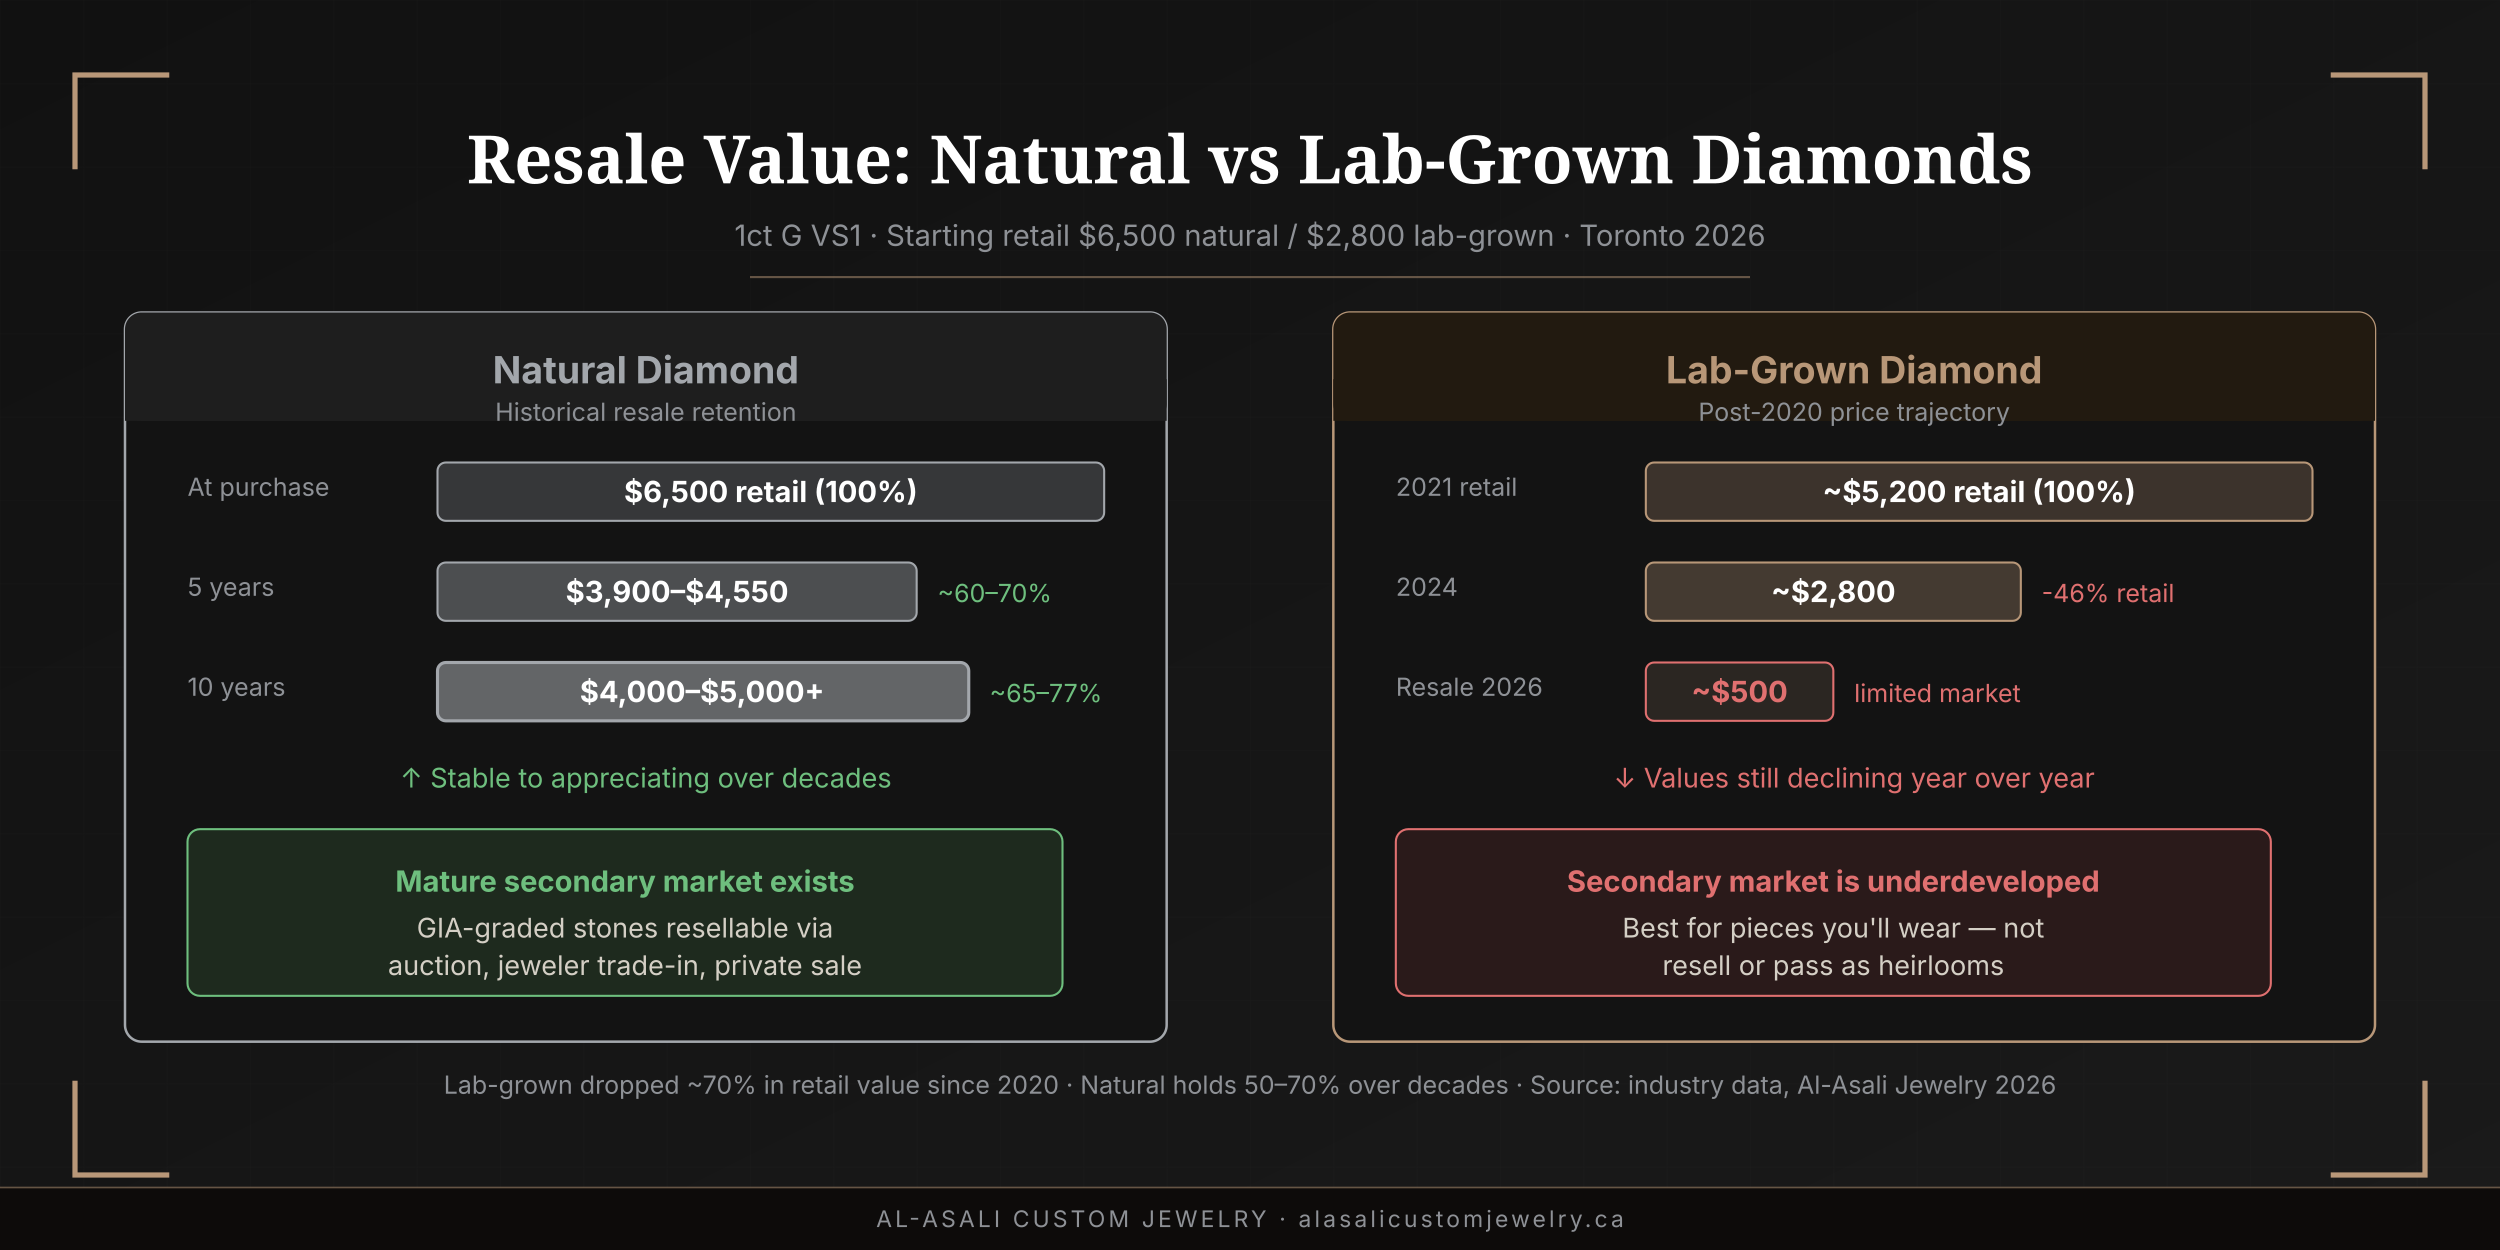
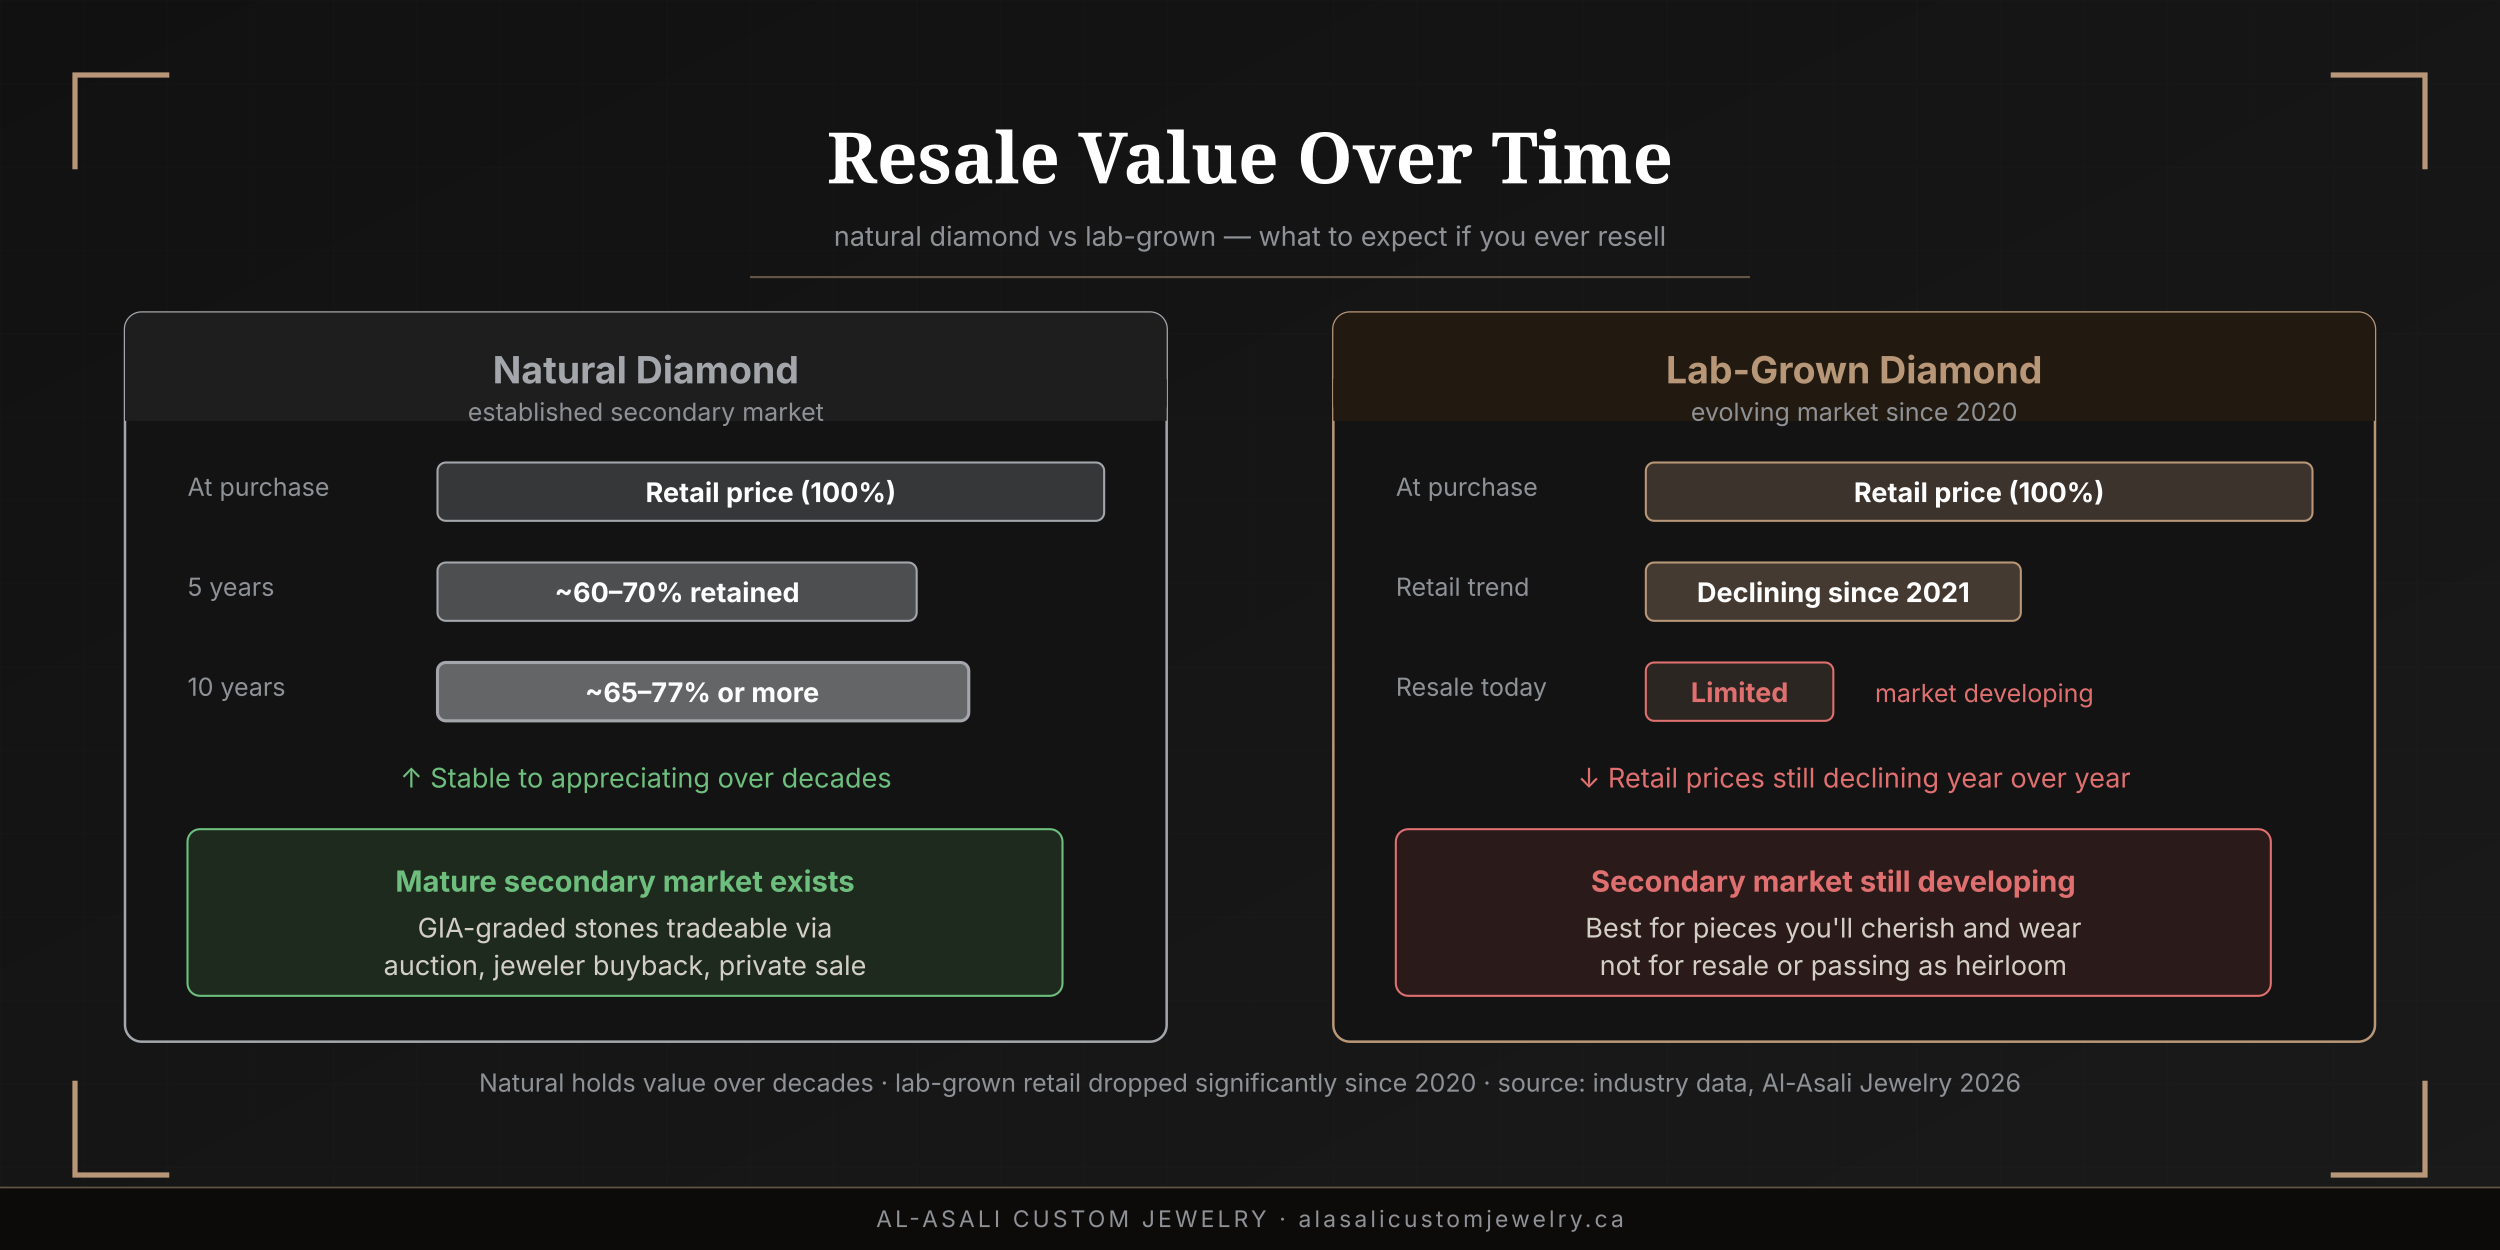
<svg xmlns="http://www.w3.org/2000/svg" viewBox="0 0 1200 600" width="1200" height="600">
  <defs>
    <linearGradient id="bg" x1="0" y1="0" x2="1" y2="1">
      <stop offset="0%" stop-color="#111111" />
      <stop offset="100%" stop-color="#1A1A1A" />
    </linearGradient>
  </defs>
  <rect width="1200" height="600" fill="url(#bg)" />
  <pattern id="grid" width="40" height="40" patternUnits="userSpaceOnUse">
    <path d="M 40 0 L 0 0 0 40" fill="none" stroke="#B89778" stroke-width="0.1" opacity="0.12" />
  </pattern>
  <rect width="1200" height="600" fill="url(#grid)" />
  <path d="M 36 80 L 36 36 L 80 36" fill="none" stroke="#B89778" stroke-width="2.5" stroke-linecap="square" />
  <path d="M 1120 36 L 1164 36 L 1164 80" fill="none" stroke="#B89778" stroke-width="2.5" stroke-linecap="square" />
  <path d="M 36 520 L 36 564 L 80 564" fill="none" stroke="#B89778" stroke-width="2.5" stroke-linecap="square" />
  <path d="M 1120 564 L 1164 564 L 1164 520" fill="none" stroke="#B89778" stroke-width="2.5" stroke-linecap="square" />
-   <text x="600" y="88" font-family="'Cormorant Garamond', Georgia, serif" font-size="32" font-weight="700" fill="#FFFFFF" text-anchor="middle">Resale Value: Natural vs Lab-Grown Diamonds</text>
-   <text x="600" y="118" font-family="Inter, sans-serif" font-size="14" fill="#8E9196" text-anchor="middle">1ct G VS1 · Starting retail $6,500 natural / $2,800 lab-grown · Toronto 2026</text>
+   <text x="600" y="88" font-family="'Cormorant Garamond', Georgia, serif" font-size="34" font-weight="700" fill="#FFFFFF" text-anchor="middle">Resale Value Over Time</text>
+   <text x="600" y="118" font-family="Inter, sans-serif" font-size="13" fill="#8E9196" text-anchor="middle">natural diamond vs lab-grown — what to expect if you ever resell</text>
  <line x1="360" y1="133" x2="840" y2="133" stroke="#B89778" stroke-width="1" opacity="0.5" />
  <rect x="60" y="150" width="500" height="350" rx="8" fill="#131313" stroke="#A3A7AC" stroke-width="1.2" />
  <rect x="60" y="150" width="500" height="52" rx="8" fill="#1E1E1E" />
  <rect x="60" y="182" width="500" height="20" fill="#1E1E1E" />
  <text x="310" y="184" font-family="Inter, sans-serif" font-size="18" font-weight="700" fill="#A3A7AC" text-anchor="middle">Natural Diamond</text>
-   <text x="310" y="202" font-family="Inter, sans-serif" font-size="12" fill="#8E9196" text-anchor="middle">Historical resale retention</text>
+   <text x="310" y="202" font-family="Inter, sans-serif" font-size="12" fill="#8E9196" text-anchor="middle">established secondary market</text>
  <text x="90" y="238" font-family="Inter, sans-serif" font-size="12" fill="#8E9196">At purchase</text>
  <rect x="210" y="222" width="320" height="28" rx="4" fill="#A3A7AC" fill-opacity="0.25" stroke="#A3A7AC" stroke-width="1" />
-   <text x="370" y="241" font-family="Inter, sans-serif" font-size="14" font-weight="700" fill="#FFFFFF" text-anchor="middle">$6,500 retail (100%)</text>
+   <text x="370" y="241" font-family="Inter, sans-serif" font-size="13" font-weight="700" fill="#FFFFFF" text-anchor="middle">Retail price (100%)</text>
  <text x="90" y="286" font-family="Inter, sans-serif" font-size="12" fill="#8E9196">5 years</text>
  <rect x="210" y="270" width="230" height="28" rx="4" fill="#A3A7AC" fill-opacity="0.4" stroke="#A3A7AC" stroke-width="1" />
-   <text x="325" y="289" font-family="Inter, sans-serif" font-size="14" font-weight="700" fill="#FFFFFF" text-anchor="middle">$3,900–$4,550</text>
-   <text x="450" y="289" font-family="Inter, sans-serif" font-size="12" fill="#6EBF7E">~60–70%</text>
+   <text x="325" y="289" font-family="Inter, sans-serif" font-size="13" font-weight="700" fill="#FFFFFF" text-anchor="middle">~60–70% retained</text>
  <text x="90" y="334" font-family="Inter, sans-serif" font-size="12" fill="#8E9196">10 years</text>
  <rect x="210" y="318" width="255" height="28" rx="4" fill="#A3A7AC" fill-opacity="0.55" stroke="#A3A7AC" stroke-width="1.5" />
-   <text x="337" y="337" font-family="Inter, sans-serif" font-size="14" font-weight="700" fill="#FFFFFF" text-anchor="middle">$4,000–$5,000+</text>
-   <text x="475" y="337" font-family="Inter, sans-serif" font-size="12" fill="#6EBF7E">~65–77%</text>
+   <text x="337" y="337" font-family="Inter, sans-serif" font-size="13" font-weight="700" fill="#FFFFFF" text-anchor="middle">~65–77% or more</text>
  <text x="310" y="378" font-family="Inter, sans-serif" font-size="13" fill="#6EBF7E" text-anchor="middle">↑ Stable to appreciating over decades</text>
  <rect x="90" y="398" width="420" height="80" rx="6" fill="#1E2A1E" stroke="#6EBF7E" stroke-width="1" />
  <text x="300" y="428" font-family="Inter, sans-serif" font-size="14" font-weight="700" fill="#6EBF7E" text-anchor="middle">Mature secondary market exists</text>
-   <text x="300" y="450" font-family="Inter, sans-serif" font-size="13" fill="#D4CFC5" text-anchor="middle">GIA-graded stones resellable via</text>
-   <text x="300" y="468" font-family="Inter, sans-serif" font-size="13" fill="#D4CFC5" text-anchor="middle">auction, jeweler trade-in, private sale</text>
+   <text x="300" y="450" font-family="Inter, sans-serif" font-size="13" fill="#D4CFC5" text-anchor="middle">GIA-graded stones tradeable via</text>
+   <text x="300" y="468" font-family="Inter, sans-serif" font-size="13" fill="#D4CFC5" text-anchor="middle">auction, jeweler buyback, private sale</text>
  <rect x="640" y="150" width="500" height="350" rx="8" fill="#131313" stroke="#B89778" stroke-width="1.2" />
  <rect x="640" y="150" width="500" height="52" rx="8" fill="#221A10" />
  <rect x="640" y="182" width="500" height="20" fill="#221A10" />
  <text x="890" y="184" font-family="Inter, sans-serif" font-size="18" font-weight="700" fill="#B89778" text-anchor="middle">Lab-Grown Diamond</text>
-   <text x="890" y="202" font-family="Inter, sans-serif" font-size="12" fill="#8E9196" text-anchor="middle">Post-2020 price trajectory</text>
-   <text x="670" y="238" font-family="Inter, sans-serif" font-size="12" fill="#8E9196">2021 retail</text>
+   <text x="890" y="202" font-family="Inter, sans-serif" font-size="12" fill="#8E9196" text-anchor="middle">evolving market since 2020</text>
+   <text x="670" y="238" font-family="Inter, sans-serif" font-size="12" fill="#8E9196">At purchase</text>
  <rect x="790" y="222" width="320" height="28" rx="4" fill="#B89778" fill-opacity="0.25" stroke="#B89778" stroke-width="1" />
-   <text x="950" y="241" font-family="Inter, sans-serif" font-size="14" font-weight="700" fill="#FFFFFF" text-anchor="middle">~$5,200 retail (100%)</text>
-   <text x="670" y="286" font-family="Inter, sans-serif" font-size="12" fill="#8E9196">2024</text>
+   <text x="950" y="241" font-family="Inter, sans-serif" font-size="13" font-weight="700" fill="#FFFFFF" text-anchor="middle">Retail price (100%)</text>
+   <text x="670" y="286" font-family="Inter, sans-serif" font-size="12" fill="#8E9196">Retail trend</text>
  <rect x="790" y="270" width="180" height="28" rx="4" fill="#B89778" fill-opacity="0.3" stroke="#B89778" stroke-width="1" />
-   <text x="880" y="289" font-family="Inter, sans-serif" font-size="14" font-weight="700" fill="#FFFFFF" text-anchor="middle">~$2,800</text>
-   <text x="980" y="289" font-family="Inter, sans-serif" font-size="12" fill="#E07070">-46% retail</text>
-   <text x="670" y="334" font-family="Inter, sans-serif" font-size="12" fill="#8E9196">Resale 2026</text>
+   <text x="880" y="289" font-family="Inter, sans-serif" font-size="13" font-weight="700" fill="#FFFFFF" text-anchor="middle">Declining since 2021</text>
+   <text x="670" y="334" font-family="Inter, sans-serif" font-size="12" fill="#8E9196">Resale today</text>
  <rect x="790" y="318" width="90" height="28" rx="4" fill="#B89778" fill-opacity="0.15" stroke="#E07070" stroke-width="1" />
-   <text x="835" y="337" font-family="Inter, sans-serif" font-size="14" font-weight="700" fill="#E07070" text-anchor="middle">~$500</text>
-   <text x="890" y="337" font-family="Inter, sans-serif" font-size="12" fill="#E07070">limited market</text>
-   <text x="890" y="378" font-family="Inter, sans-serif" font-size="13" fill="#E07070" text-anchor="middle">↓ Values still declining year over year</text>
+   <text x="835" y="337" font-family="Inter, sans-serif" font-size="13" font-weight="700" fill="#E07070" text-anchor="middle">Limited</text>
+   <text x="900" y="337" font-family="Inter, sans-serif" font-size="12" fill="#E07070">market developing</text>
+   <text x="890" y="378" font-family="Inter, sans-serif" font-size="13" fill="#E07070" text-anchor="middle">↓ Retail prices still declining year over year</text>
  <rect x="670" y="398" width="420" height="80" rx="6" fill="#2A1A1A" stroke="#E07070" stroke-width="1" />
-   <text x="880" y="428" font-family="Inter, sans-serif" font-size="14" font-weight="700" fill="#E07070" text-anchor="middle">Secondary market is underdeveloped</text>
-   <text x="880" y="450" font-family="Inter, sans-serif" font-size="13" fill="#D4CFC5" text-anchor="middle">Best for pieces you'll wear — not</text>
-   <text x="880" y="468" font-family="Inter, sans-serif" font-size="13" fill="#D4CFC5" text-anchor="middle">resell or pass as heirlooms</text>
-   <text x="600" y="525" font-family="Inter, sans-serif" font-size="12" fill="#8E9196" text-anchor="middle">Lab-grown dropped ~70% in retail value since 2020 · Natural holds 50–70% over decades · Source: industry data, Al-Asali Jewelry 2026</text>
+   <text x="880" y="428" font-family="Inter, sans-serif" font-size="14" font-weight="700" fill="#E07070" text-anchor="middle">Secondary market still developing</text>
+   <text x="880" y="450" font-family="Inter, sans-serif" font-size="13" fill="#D4CFC5" text-anchor="middle">Best for pieces you'll cherish and wear</text>
+   <text x="880" y="468" font-family="Inter, sans-serif" font-size="13" fill="#D4CFC5" text-anchor="middle">not for resale or passing as heirloom</text>
+   <text x="600" y="524" font-family="Inter, sans-serif" font-size="12" fill="#8E9196" text-anchor="middle">Natural holds value over decades · lab-grown retail dropped significantly since 2020 · source: industry data, Al-Asali Jewelry 2026</text>
  <rect x="0" y="570" width="1200" height="30" fill="#0D0B0A" />
  <line x1="0" y1="570" x2="1200" y2="570" stroke="#B89778" stroke-width="0.8" opacity="0.5" />
  <text x="600" y="589" font-family="Inter, sans-serif" font-size="11" fill="#8E9196" text-anchor="middle" letter-spacing="1.5">AL-ASALI CUSTOM JEWELRY  ·  alasalicustomjewelry.ca</text>
</svg>
